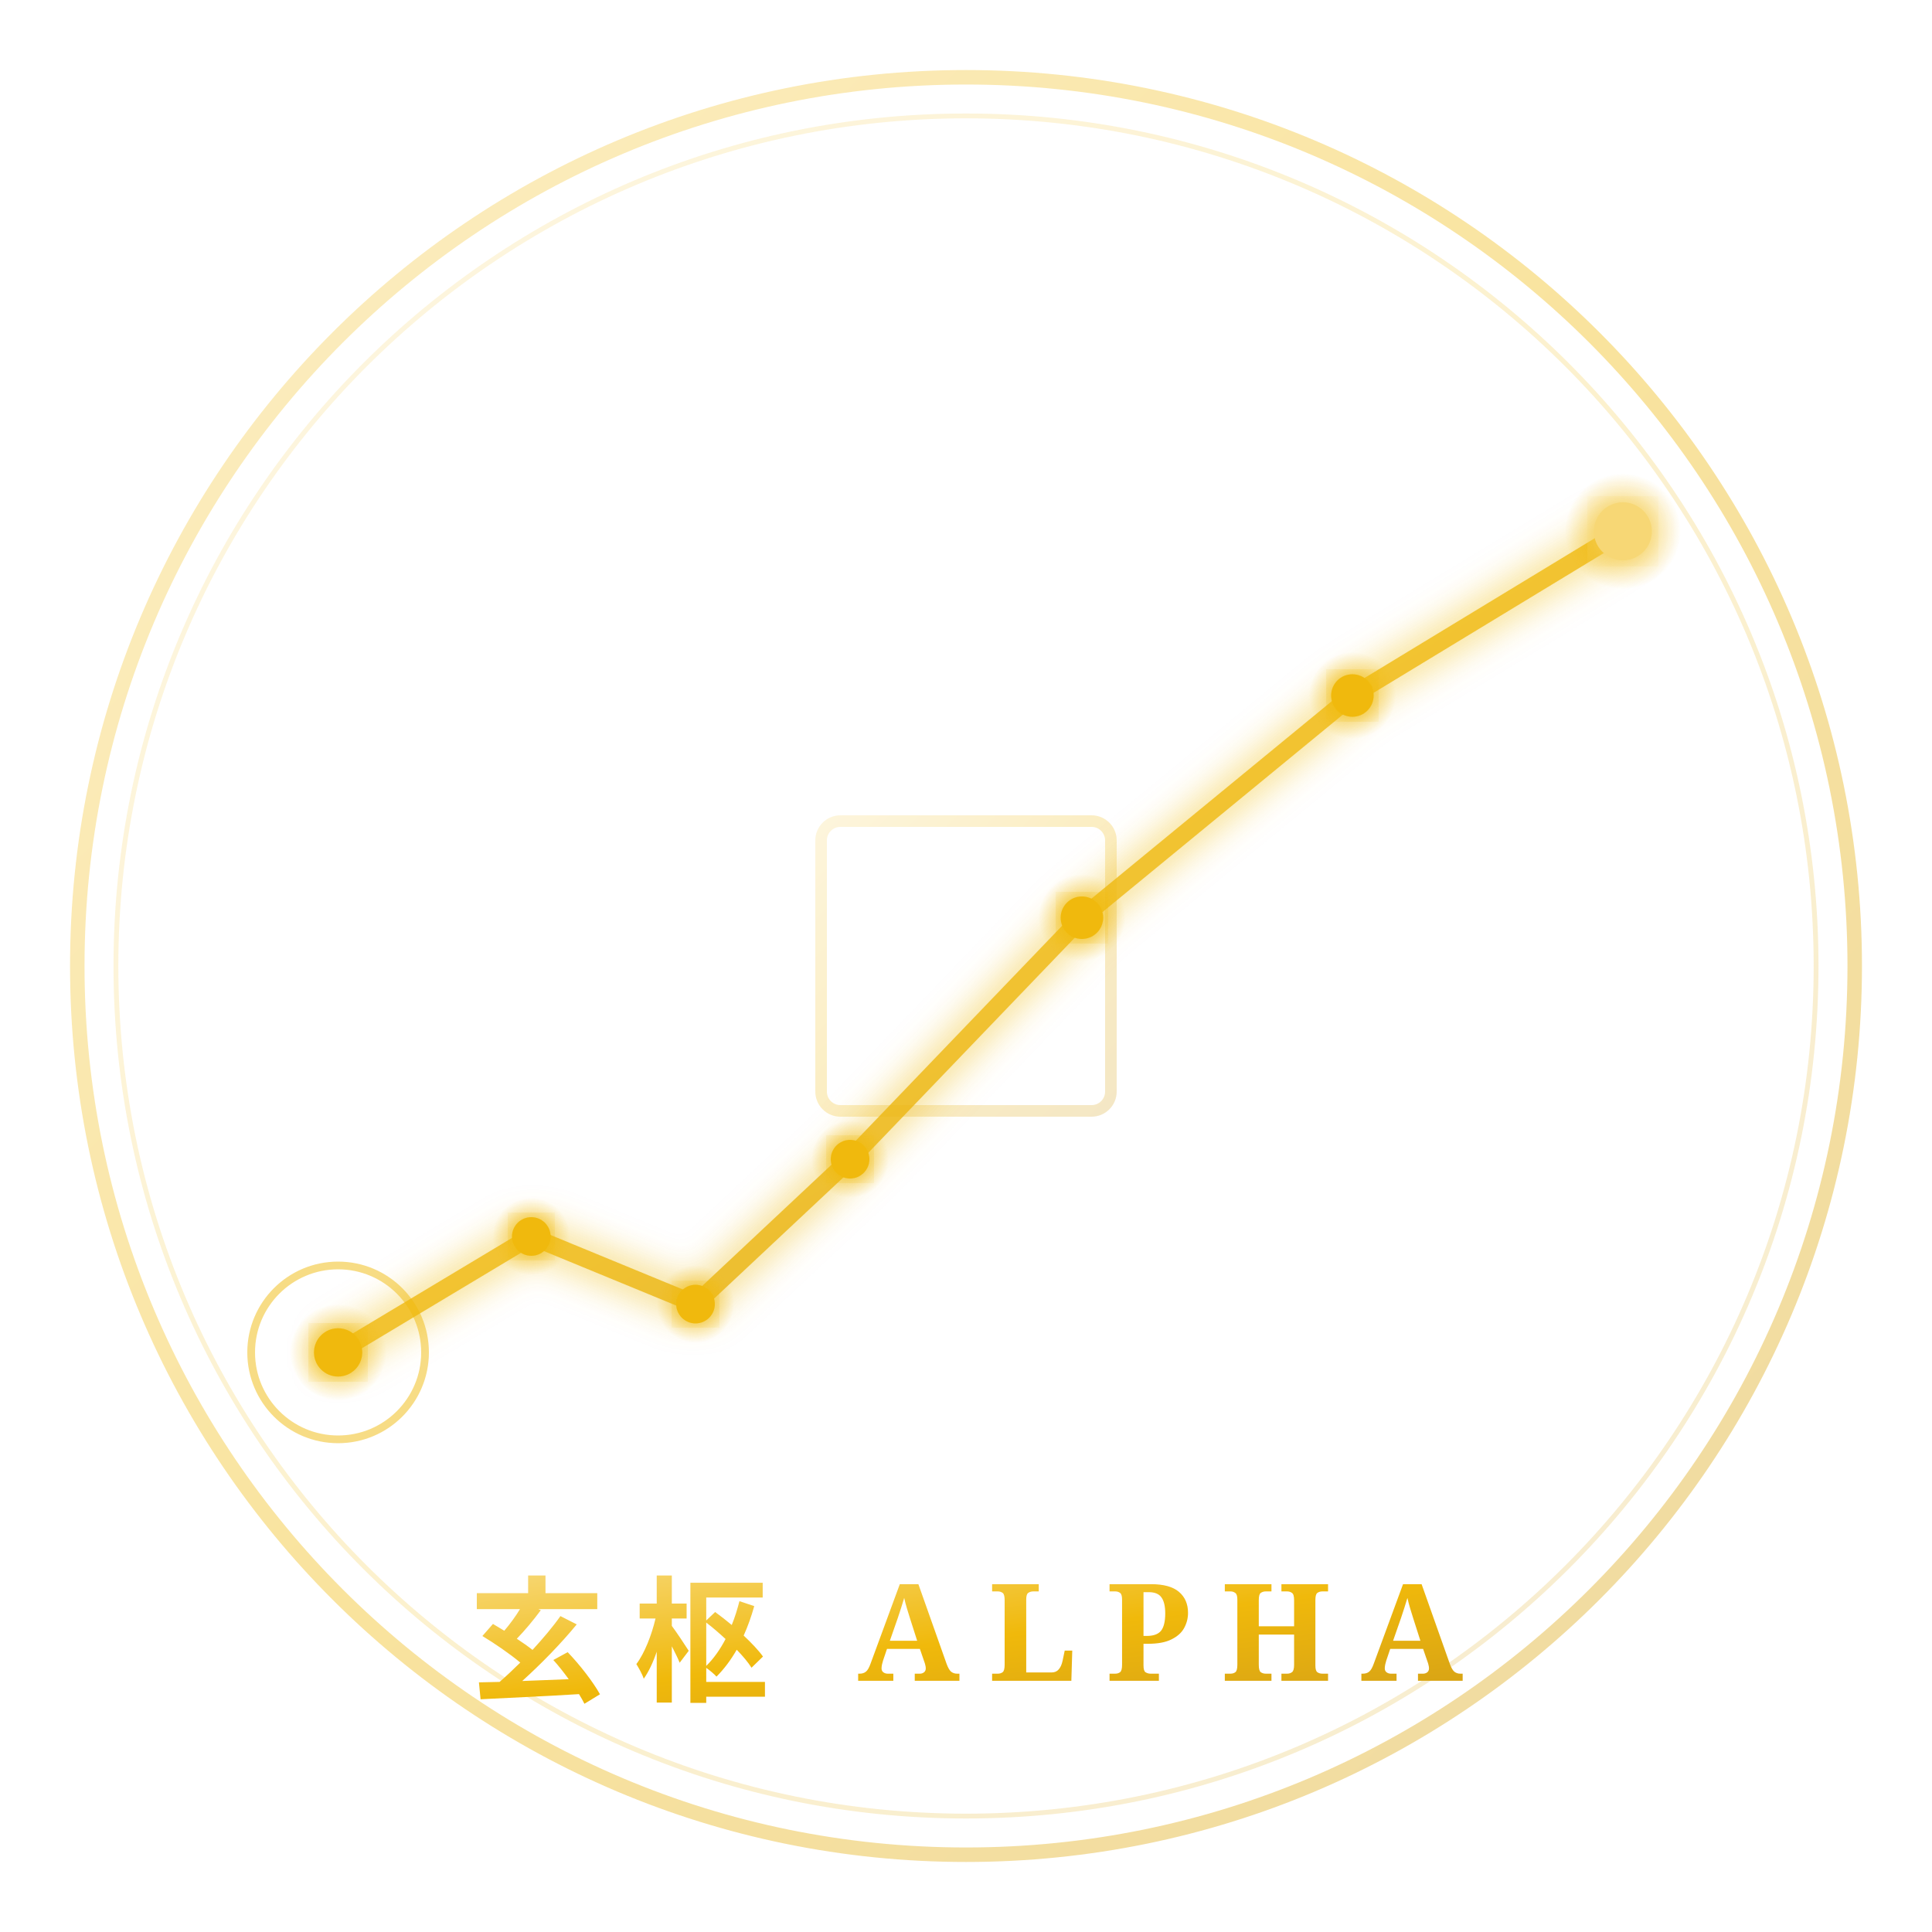
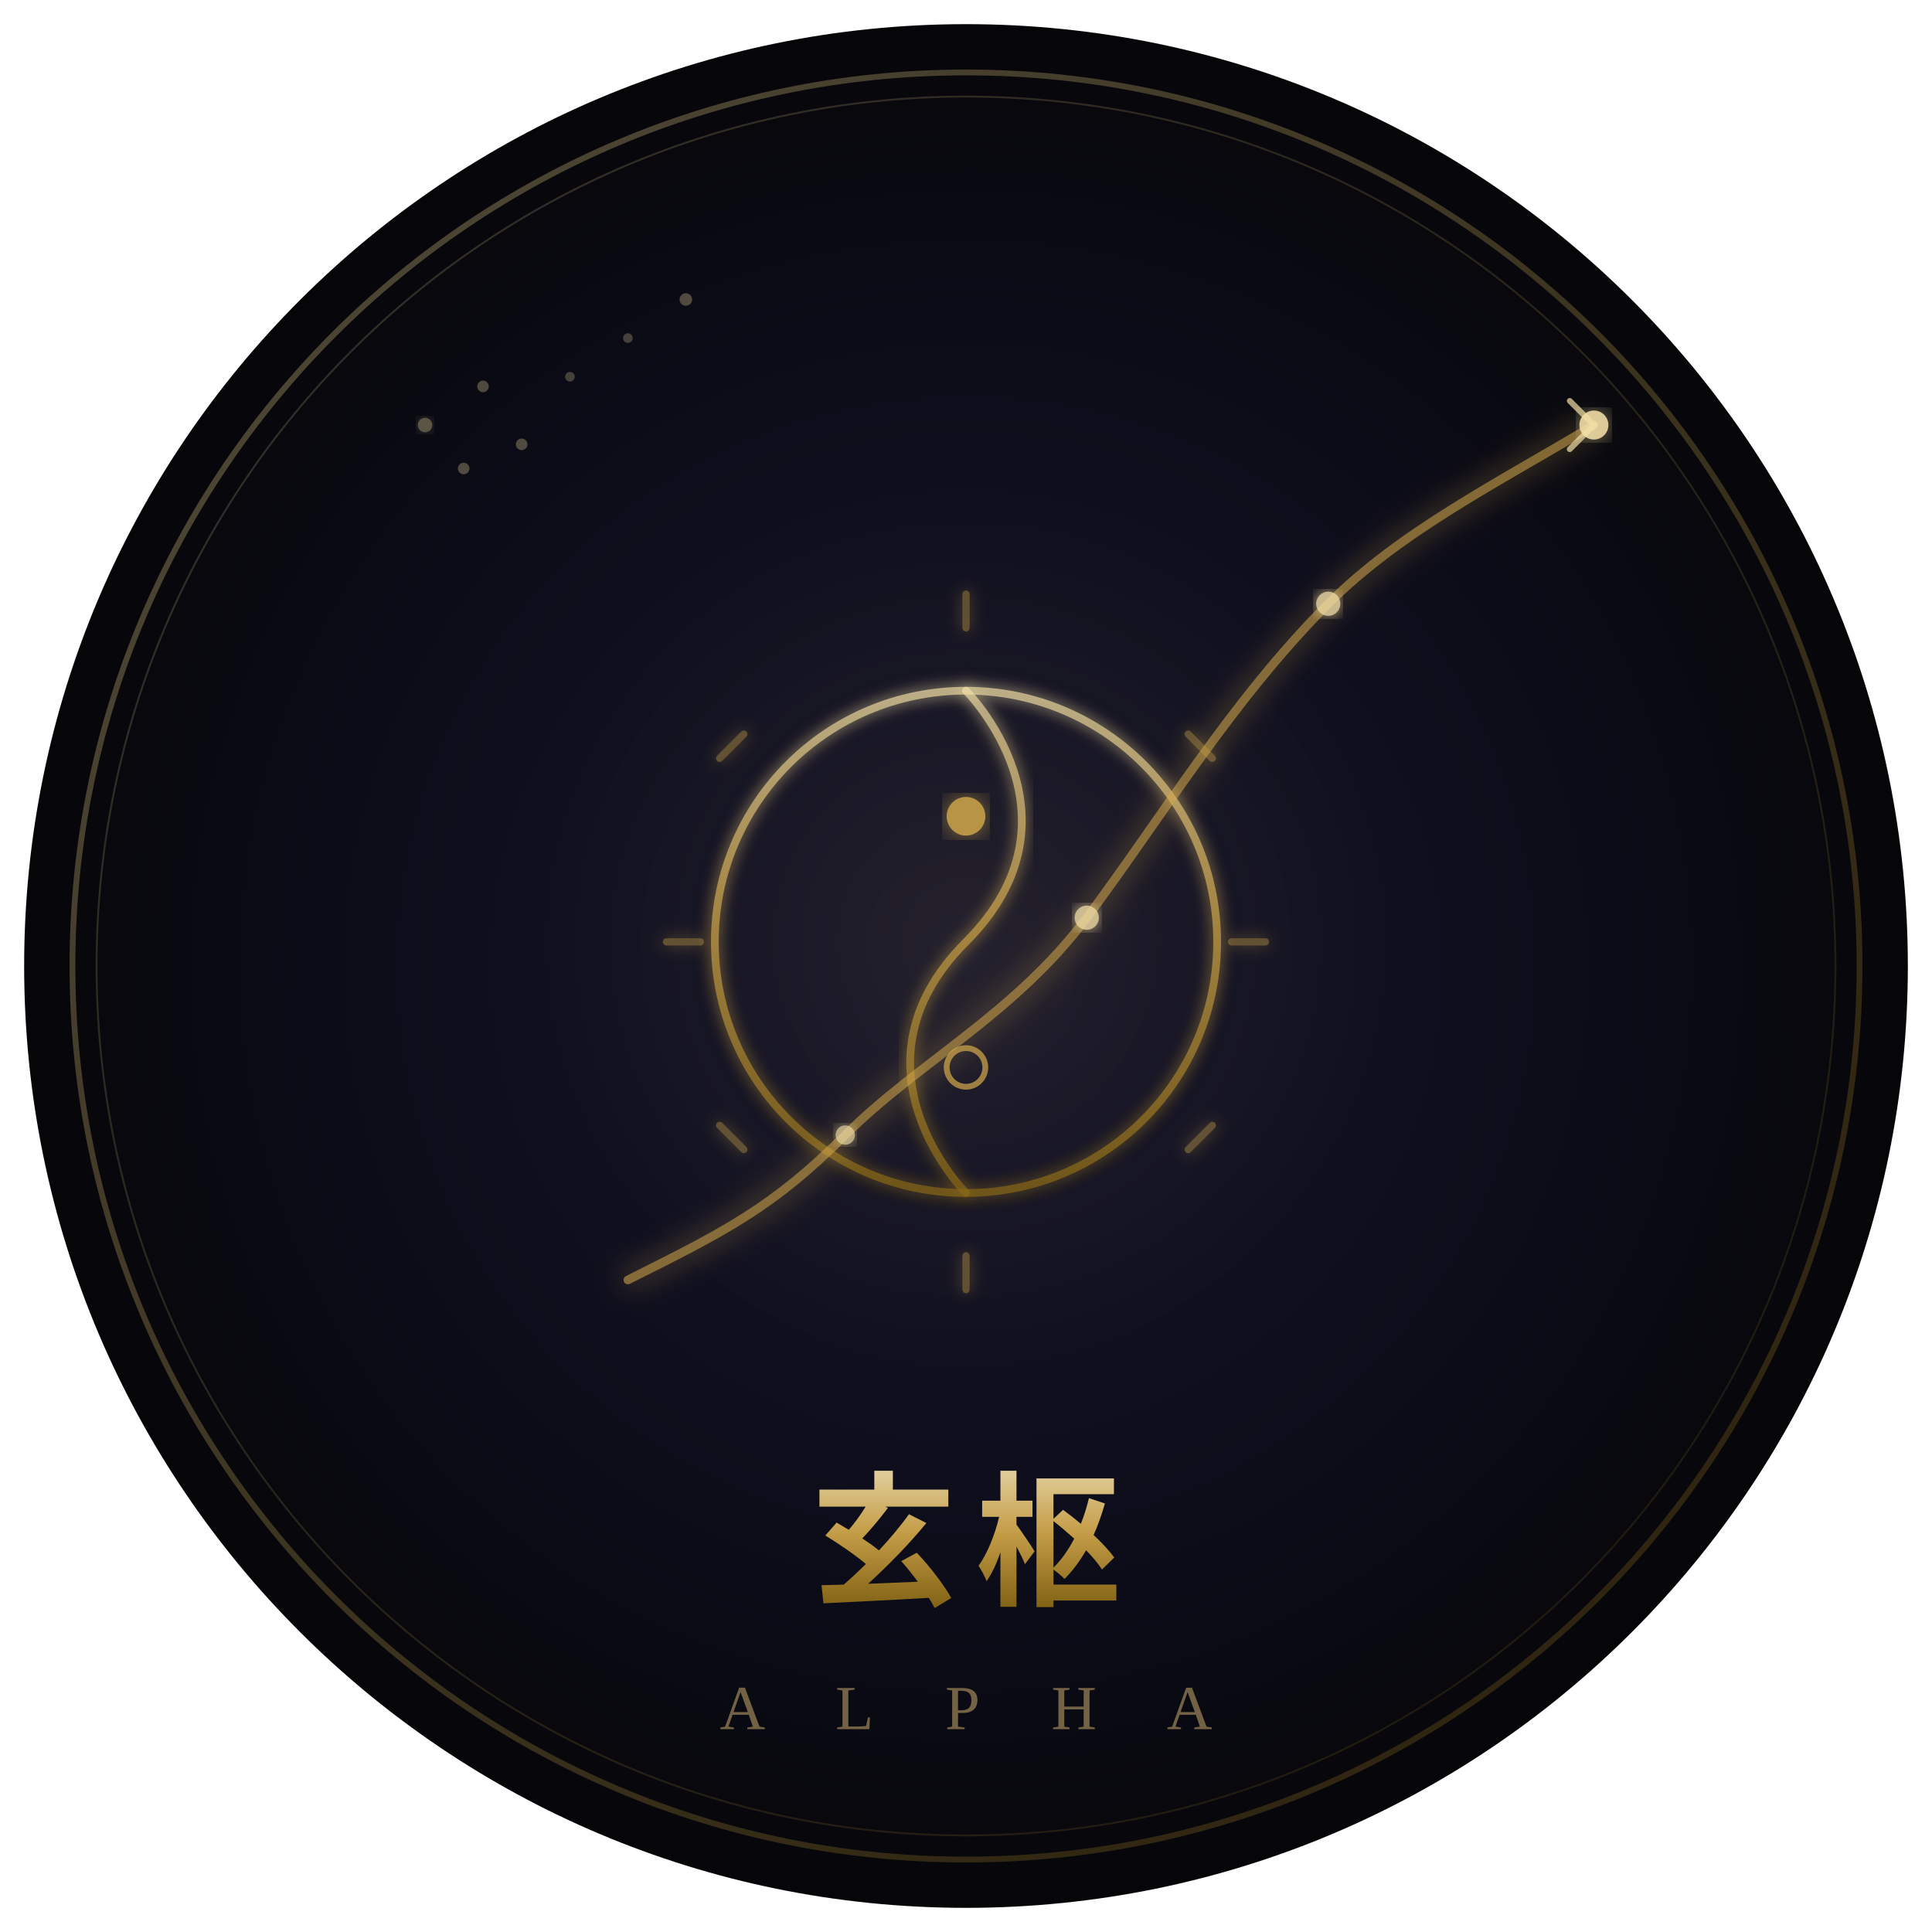
- <svg xmlns="http://www.w3.org/2000/svg" viewBox="0 0 200 200" width="200" height="200">
+ <svg xmlns="http://www.w3.org/2000/svg" viewBox="0 0 400 400" width="400" height="400">
  <defs>
-     <linearGradient id="goldGrad" x1="0%" y1="0%" x2="100%" y2="100%">
-       <stop offset="0%" style="stop-color:#f7d774" />
-       <stop offset="50%" style="stop-color:#f0b90b" />
-       <stop offset="100%" style="stop-color:#d4a017" />
+     <linearGradient id="gold1" x1="0%" y1="0%" x2="0%" y2="100%">
+       <stop offset="0%" style="stop-color:#F2DFA7" />
+       <stop offset="45%" style="stop-color:#D4A94B" />
+       <stop offset="100%" style="stop-color:#8B6914" />
    </linearGradient>
-     <radialGradient id="starGlow" cx="50%" cy="50%" r="50%">
-       <stop offset="0%" style="stop-color:#f0b90b;stop-opacity:0.8" />
-       <stop offset="100%" style="stop-color:#f0b90b;stop-opacity:0" />
+     <linearGradient id="gold2" x1="0%" y1="0%" x2="100%" y2="100%">
+       <stop offset="0%" style="stop-color:#F2DFA7;stop-opacity:0.8" />
+       <stop offset="100%" style="stop-color:#B8860B;stop-opacity:0.5" />
+     </linearGradient>
+     <radialGradient id="bg" cx="50%" cy="50%" r="50%">
+       <stop offset="0%" style="stop-color:#15152B" />
+       <stop offset="70%" style="stop-color:#0C0C18" />
+       <stop offset="100%" style="stop-color:#060609" />
    </radialGradient>
-     <linearGradient id="coinGrad" x1="0%" y1="0%" x2="100%" y2="100%">
-       <stop offset="0%" style="stop-color:#d4a017;stop-opacity:0.3" />
-       <stop offset="100%" style="stop-color:#f0b90b;stop-opacity:0.15" />
-     </linearGradient>
-     <filter id="glow">
-       <feGaussianBlur stdDeviation="2" result="coloredBlur" />
+     <radialGradient id="centerGlow" cx="50%" cy="50%" r="50%">
+       <stop offset="0%" style="stop-color:#D4A94B;stop-opacity:0.08" />
+       <stop offset="100%" style="stop-color:#D4A94B;stop-opacity:0" />
+     </radialGradient>
+     <filter id="glow1">
+       <feGaussianBlur stdDeviation="1.5" result="b" />
      <feMerge>
-         <feMergeNode in="coloredBlur" />
+         <feMergeNode in="b" />
+         <feMergeNode in="SourceGraphic" />
+       </feMerge>
+     </filter>
+     <filter id="glow2">
+       <feGaussianBlur stdDeviation="3" result="b" />
+       <feMerge>
+         <feMergeNode in="b" />
+         <feMergeNode in="SourceGraphic" />
+       </feMerge>
+     </filter>
+     <filter id="glow3">
+       <feGaussianBlur stdDeviation="6" result="b" />
+       <feMerge>
+         <feMergeNode in="b" />
        <feMergeNode in="SourceGraphic" />
      </feMerge>
    </filter>
  </defs>
-   <circle cx="100" cy="100" r="92" fill="none" stroke="url(#goldGrad)" stroke-width="1.5" opacity="0.4" />
-   <circle cx="100" cy="100" r="88" fill="none" stroke="url(#goldGrad)" stroke-width="0.5" opacity="0.2" />
-   <rect x="85" y="85" width="30" height="30" rx="2" fill="none" stroke="url(#goldGrad)" stroke-width="1.2" opacity="0.25" />
-   <polyline points="35,140 55,128 72,135 88,120 112,95 140,72 168,55" fill="none" stroke="url(#goldGrad)" stroke-width="1.8" stroke-linecap="round" stroke-linejoin="round" filter="url(#glow)" opacity="0.85" />
-   <circle cx="35" cy="140" r="5" fill="url(#starGlow)" />
-   <circle cx="35" cy="140" r="2.5" fill="#f0b90b" filter="url(#glow)" />
-   <circle cx="55" cy="128" r="4" fill="url(#starGlow)" />
-   <circle cx="55" cy="128" r="2" fill="#f0b90b" filter="url(#glow)" />
-   <circle cx="72" cy="135" r="4" fill="url(#starGlow)" />
-   <circle cx="72" cy="135" r="2" fill="#f0b90b" filter="url(#glow)" />
-   <circle cx="88" cy="120" r="4" fill="url(#starGlow)" />
-   <circle cx="88" cy="120" r="2" fill="#f0b90b" filter="url(#glow)" />
-   <circle cx="112" cy="95" r="4.5" fill="url(#starGlow)" />
-   <circle cx="112" cy="95" r="2.2" fill="#f0b90b" filter="url(#glow)" />
-   <circle cx="140" cy="72" r="4.5" fill="url(#starGlow)" />
-   <circle cx="140" cy="72" r="2.2" fill="#f0b90b" filter="url(#glow)" />
-   <circle cx="168" cy="55" r="6" fill="url(#starGlow)" />
-   <circle cx="168" cy="55" r="3" fill="#f7d774" filter="url(#glow)" />
-   <circle cx="35" cy="140" r="9" fill="none" stroke="#f0b90b" stroke-width="0.8" opacity="0.5">
-     <animate attributeName="r" values="9;12;9" dur="3s" repeatCount="indefinite" />
-     <animate attributeName="opacity" values="0.5;0.2;0.5" dur="3s" repeatCount="indefinite" />
-   </circle>
-   <text x="100" y="175" text-anchor="middle" font-family="Georgia, serif" font-size="14" font-weight="bold" fill="url(#goldGrad)" letter-spacing="3">玄枢 ALPHA</text>
+   <circle cx="200" cy="200" r="195" fill="url(#bg)" />
+   <circle cx="200" cy="200" r="185" fill="none" stroke="url(#gold2)" stroke-width="1.2" opacity="0.4" />
+   <circle cx="200" cy="200" r="180" fill="none" stroke="url(#gold2)" stroke-width="0.4" opacity="0.25" />
+   <circle cx="200" cy="195" r="90" fill="url(#centerGlow)" />
+   <circle cx="200" cy="195" r="52" fill="none" stroke="url(#gold1)" stroke-width="1.6" opacity="0.75" filter="url(#glow1)" />
+   <path d="M 200,143 C 200,143 226,169 200,195 C 174,221 200,247 200,247" fill="none" stroke="url(#gold1)" stroke-width="1.6" stroke-linecap="round" opacity="0.75" filter="url(#glow1)" />
+   <circle cx="200" cy="169" r="4" fill="#D4A94B" opacity="0.85" filter="url(#glow2)" />
+   <circle cx="200" cy="221" r="4" fill="none" stroke="#D4A94B" stroke-width="1.2" opacity="0.7" />
+   <g opacity="0.4" filter="url(#glow1)">
+     <line x1="200" y1="123" x2="200" y2="130" stroke="#D4A94B" stroke-width="1.5" stroke-linecap="round" />
+     <line x1="246" y1="152" x2="251" y2="157" stroke="#D4A94B" stroke-width="1.5" stroke-linecap="round" />
+     <line x1="255" y1="195" x2="262" y2="195" stroke="#D4A94B" stroke-width="1.5" stroke-linecap="round" />
+     <line x1="246" y1="238" x2="251" y2="233" stroke="#D4A94B" stroke-width="1.5" stroke-linecap="round" />
+     <line x1="200" y1="260" x2="200" y2="267" stroke="#D4A94B" stroke-width="1.5" stroke-linecap="round" />
+     <line x1="154" y1="238" x2="149" y2="233" stroke="#D4A94B" stroke-width="1.5" stroke-linecap="round" />
+     <line x1="138" y1="195" x2="145" y2="195" stroke="#D4A94B" stroke-width="1.5" stroke-linecap="round" />
+     <line x1="154" y1="152" x2="149" y2="157" stroke="#D4A94B" stroke-width="1.5" stroke-linecap="round" />
+   </g>
+   <path d="M 130,265 C 150,255 160,250 175,235 C 190,220 210,210 225,190 C 240,170 255,145 275,125 C 290,110 310,100 330,88" fill="none" stroke="#D4A94B" stroke-width="1.8" stroke-linecap="round" opacity="0.6" filter="url(#glow2)" stroke-dasharray="none" />
+   <circle cx="175" cy="235" r="2" fill="#F2DFA7" opacity="0.7" filter="url(#glow1)" />
+   <circle cx="225" cy="190" r="2.5" fill="#F2DFA7" opacity="0.8" filter="url(#glow1)" />
+   <circle cx="275" cy="125" r="2.5" fill="#F2DFA7" opacity="0.8" filter="url(#glow1)" />
+   <circle cx="330" cy="88" r="3" fill="#F2DFA7" opacity="0.9" filter="url(#glow2)" />
+   <path d="M 325,93 L 330,88 L 325,83" fill="none" stroke="#F2DFA7" stroke-width="1.2" stroke-linecap="round" opacity="0.7" />
+   <circle cx="88" cy="88" r="1.5" fill="#F2DFA7" opacity="0.35" filter="url(#glow1)" />
+   <circle cx="100" cy="80" r="1.2" fill="#F2DFA7" opacity="0.3" />
+   <circle cx="108" cy="92" r="1.2" fill="#F2DFA7" opacity="0.3" />
+   <circle cx="96" cy="97" r="1.2" fill="#F2DFA7" opacity="0.3" />
+   <circle cx="118" cy="78" r="1" fill="#F2DFA7" opacity="0.25" />
+   <circle cx="130" cy="70" r="1" fill="#F2DFA7" opacity="0.25" />
+   <circle cx="142" cy="62" r="1.3" fill="#F2DFA7" opacity="0.3" />
+   <text x="200" y="330" text-anchor="middle" font-family="'Noto Serif SC', 'Source Han Serif SC', 'SimSun', Georgia, serif" font-size="30" font-weight="600" fill="url(#gold1)" letter-spacing="4" opacity="0.92">玄枢</text>
+   <text x="200" y="358" text-anchor="middle" font-family="'Cormorant Garamond', Georgia, 'Times New Roman', serif" font-size="13" font-weight="300" fill="#C9A96E" letter-spacing="6" opacity="0.55">A L P H A</text>
</svg>
